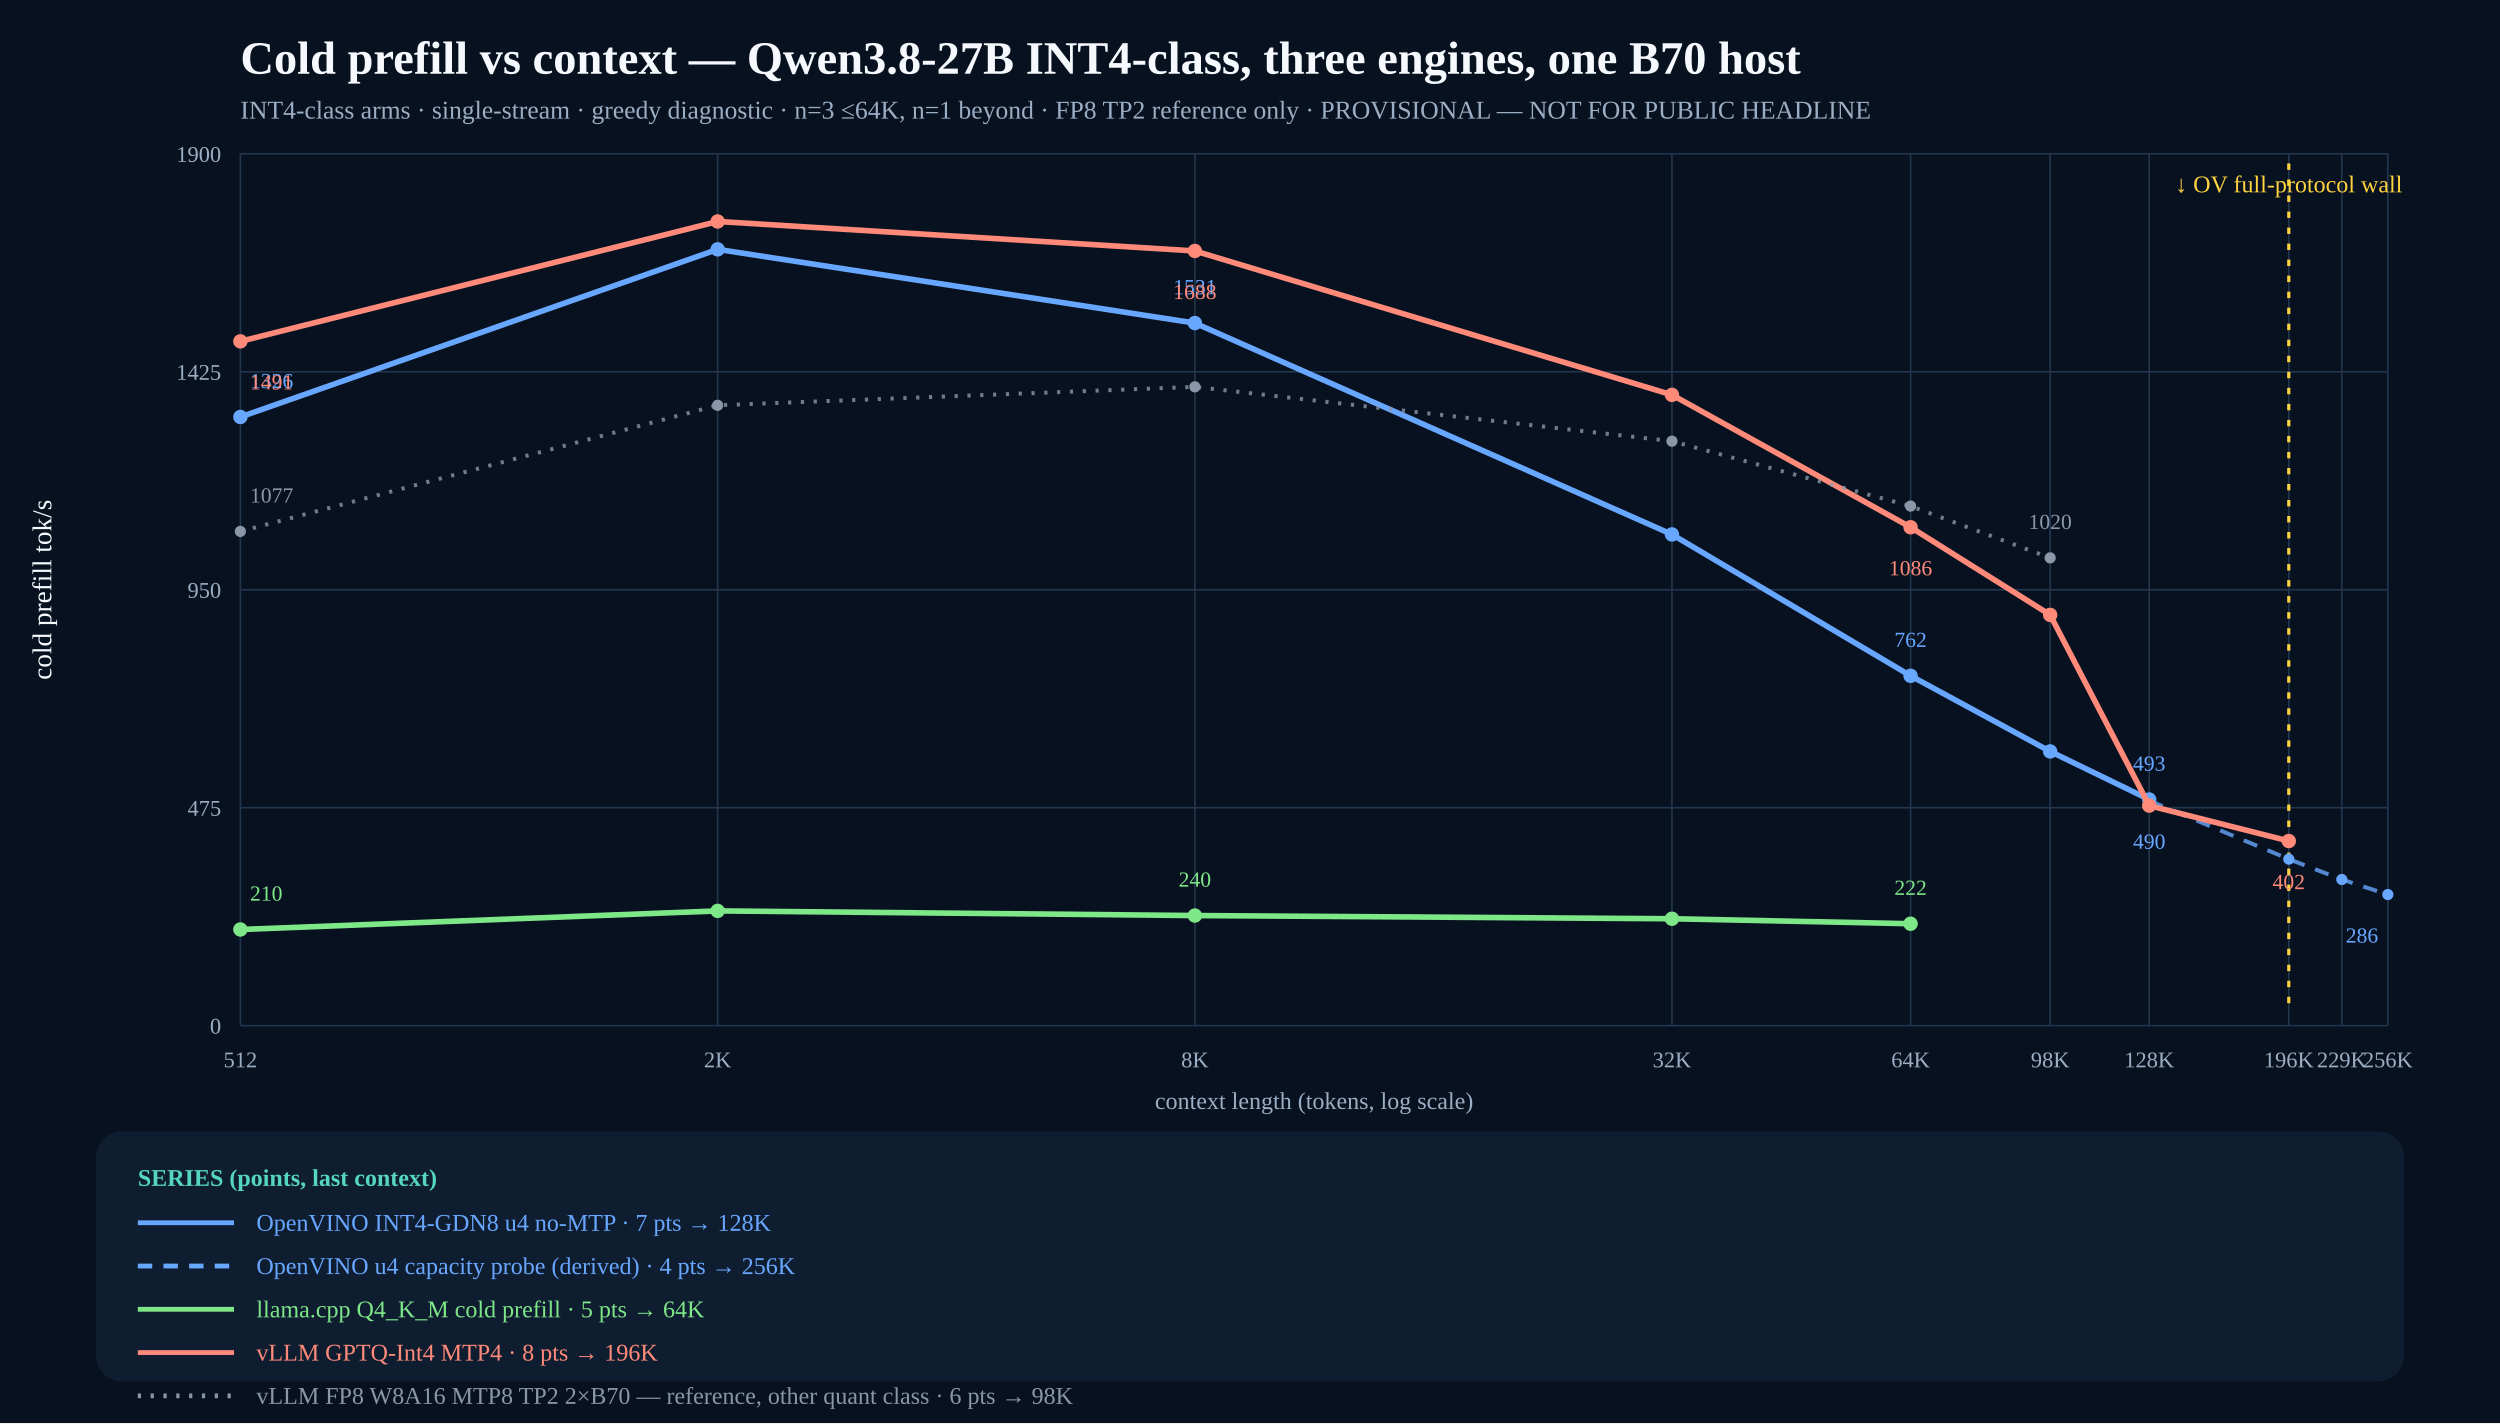
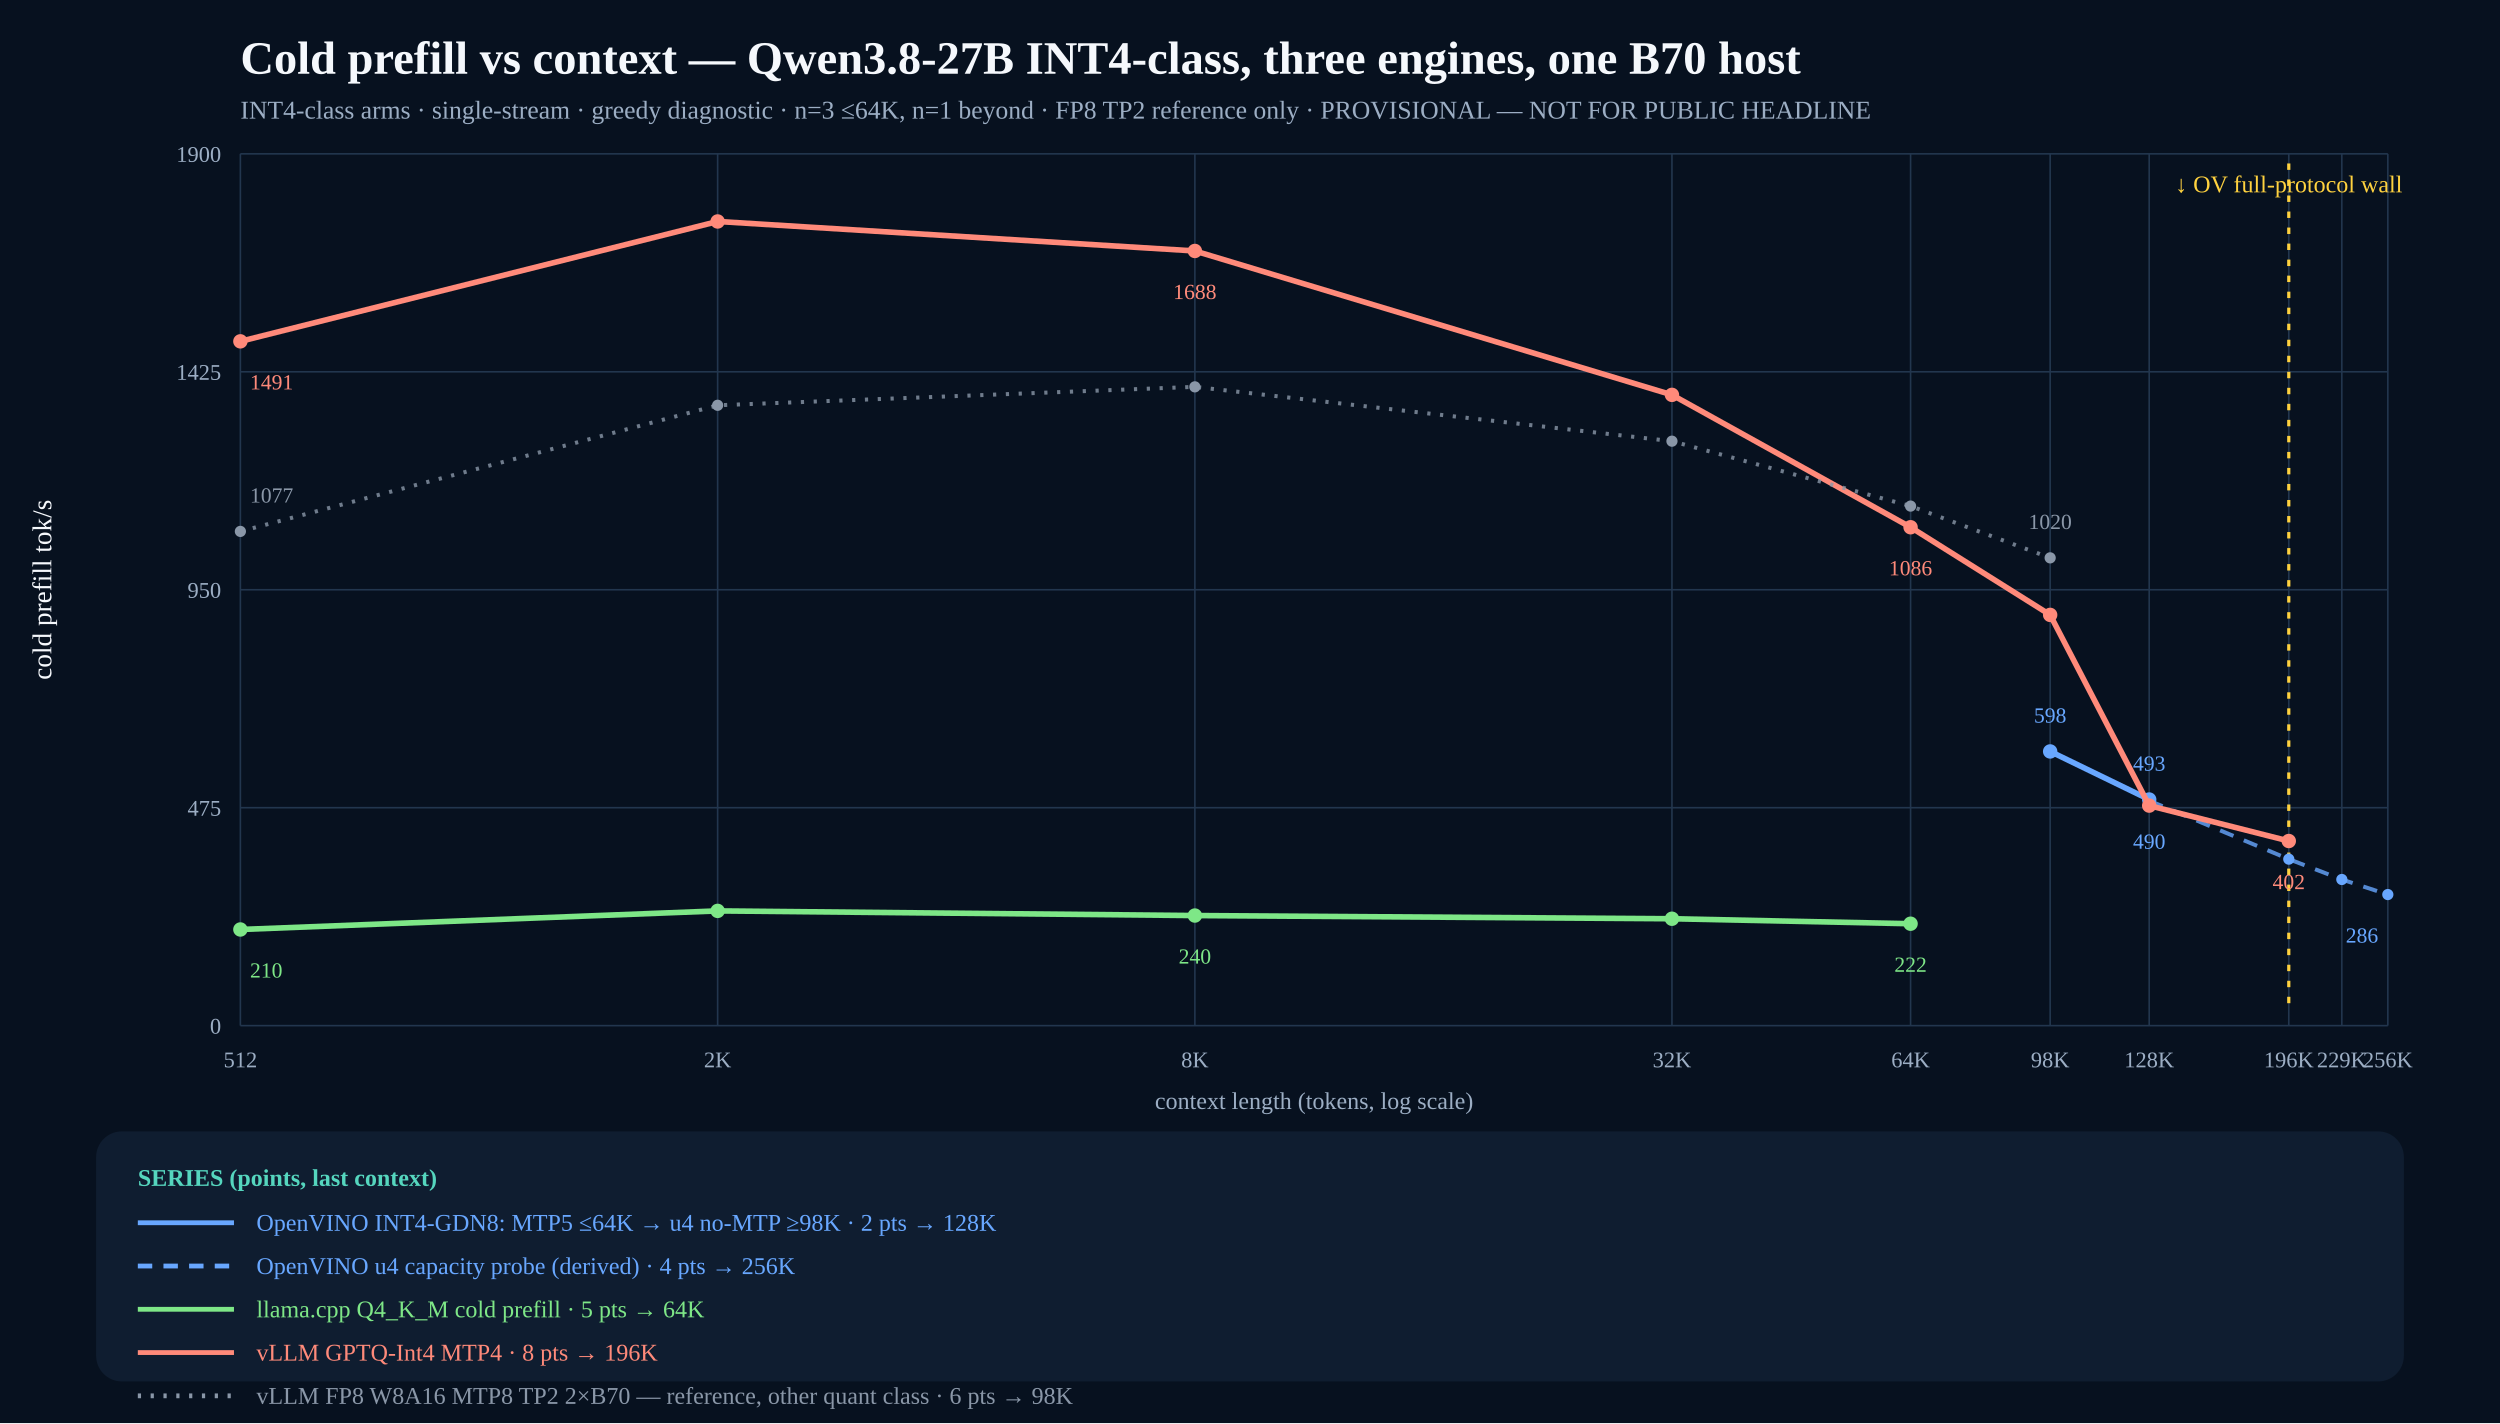
<svg xmlns="http://www.w3.org/2000/svg" width="1560" height="888" viewBox="0 0 1560 888">
  <rect width="1560" height="888" fill="#07111f" />
  <text x="150" y="46" fill="#f5f8fc" font-size="29" font-weight="700">Cold prefill vs context — Qwen3.8-27B INT4-class, three engines, one B70 host</text>
  <text x="150" y="74" fill="#9caec4" font-size="16">INT4-class arms · single-stream · greedy diagnostic · n=3 ≤64K, n=1 beyond · FP8 TP2 reference only · PROVISIONAL — NOT FOR PUBLIC HEADLINE</text>
  <line x1="150.0" y1="96" x2="150.0" y2="640" stroke="#22364e" stroke-width="1" />
  <text x="150.0" y="666" fill="#9caec4" font-size="14" text-anchor="middle">512</text>
  <line x1="447.8" y1="96" x2="447.8" y2="640" stroke="#22364e" stroke-width="1" />
  <text x="447.8" y="666" fill="#9caec4" font-size="14" text-anchor="middle">2K</text>
  <line x1="745.6" y1="96" x2="745.6" y2="640" stroke="#22364e" stroke-width="1" />
  <text x="745.6" y="666" fill="#9caec4" font-size="14" text-anchor="middle">8K</text>
  <line x1="1043.3" y1="96" x2="1043.3" y2="640" stroke="#22364e" stroke-width="1" />
  <text x="1043.3" y="666" fill="#9caec4" font-size="14" text-anchor="middle">32K</text>
  <line x1="1192.2" y1="96" x2="1192.2" y2="640" stroke="#22364e" stroke-width="1" />
  <text x="1192.2" y="666" fill="#9caec4" font-size="14" text-anchor="middle">64K</text>
  <line x1="1279.3" y1="96" x2="1279.3" y2="640" stroke="#22364e" stroke-width="1" />
  <text x="1279.3" y="666" fill="#9caec4" font-size="14" text-anchor="middle">98K</text>
  <line x1="1341.1" y1="96" x2="1341.1" y2="640" stroke="#22364e" stroke-width="1" />
  <text x="1341.1" y="666" fill="#9caec4" font-size="14" text-anchor="middle">128K</text>
  <line x1="1428.2" y1="96" x2="1428.2" y2="640" stroke="#22364e" stroke-width="1" />
  <text x="1428.2" y="666" fill="#9caec4" font-size="14" text-anchor="middle">196K</text>
  <line x1="1461.3" y1="96" x2="1461.3" y2="640" stroke="#22364e" stroke-width="1" />
  <text x="1461.3" y="666" fill="#9caec4" font-size="14" text-anchor="middle">229K</text>
  <line x1="1490.0" y1="96" x2="1490.0" y2="640" stroke="#22364e" stroke-width="1" />
  <text x="1490.0" y="666" fill="#9caec4" font-size="14" text-anchor="middle">256K</text>
  <line x1="150" y1="640.0" x2="1490" y2="640.0" stroke="#22364e" stroke-width="1" />
  <text x="138" y="645.0" fill="#9caec4" font-size="14" text-anchor="end">0</text>
  <line x1="150" y1="504.0" x2="1490" y2="504.0" stroke="#22364e" stroke-width="1" />
  <text x="138" y="509.0" fill="#9caec4" font-size="14" text-anchor="end">475</text>
  <line x1="150" y1="368.0" x2="1490" y2="368.0" stroke="#22364e" stroke-width="1" />
  <text x="138" y="373.0" fill="#9caec4" font-size="14" text-anchor="end">950</text>
  <line x1="150" y1="232.0" x2="1490" y2="232.0" stroke="#22364e" stroke-width="1" />
  <text x="138" y="237.0" fill="#9caec4" font-size="14" text-anchor="end">1425</text>
  <line x1="150" y1="96.0" x2="1490" y2="96.0" stroke="#22364e" stroke-width="1" />
  <text x="138" y="101.0" fill="#9caec4" font-size="14" text-anchor="end">1900</text>
  <text x="32" y="368.0" fill="#f5f8fc" font-size="17" text-anchor="middle" transform="rotate(-90 32 368.0)">cold prefill tok/s</text>
  <text x="820.0" y="692" fill="#9caec4" font-size="15" text-anchor="middle">context length (tokens, log scale)</text>
  <line x1="1428.2" y1="102" x2="1428.2" y2="632" stroke="#ffd23f" stroke-width="2" stroke-dasharray="4,6" />
  <text x="1428.2" y="120" fill="#ffd23f" font-size="15" text-anchor="middle">↓ OV full-protocol wall</text>
-   <polyline points="150.0,260.2 447.8,155.6 745.6,201.6 1043.3,333.5 1192.2,421.7 1279.3,468.9 1341.1,498.9" fill="none" stroke="#68a7ff" stroke-width="3.5" opacity="1.0" />
-   <circle cx="150.0" cy="260.2" r="4.5" fill="#68a7ff" />
-   <circle cx="447.8" cy="155.6" r="4.5" fill="#68a7ff" />
-   <circle cx="745.6" cy="201.6" r="4.5" fill="#68a7ff" />
-   <circle cx="1043.3" cy="333.5" r="4.5" fill="#68a7ff" />
-   <circle cx="1192.2" cy="421.7" r="4.5" fill="#68a7ff" />
+   <polyline points="1279.3,468.9 1341.1,498.9" fill="none" stroke="#68a7ff" stroke-width="3.5" opacity="1.0" />
  <circle cx="1279.3" cy="468.9" r="4.5" fill="#68a7ff" />
  <circle cx="1341.1" cy="498.9" r="4.5" fill="#68a7ff" />
-   <text x="156.0" y="242.2" fill="#68a7ff" font-size="13.5" text-anchor="start">1326</text>
-   <text x="745.6" y="183.6" fill="#68a7ff" font-size="13.5" text-anchor="middle">1531</text>
-   <text x="1192.2" y="403.7" fill="#68a7ff" font-size="13.5" text-anchor="middle">762</text>
+   <text x="1279.3" y="450.9" fill="#68a7ff" font-size="13.5" text-anchor="middle">598</text>
  <text x="1341.1" y="480.9" fill="#68a7ff" font-size="13.5" text-anchor="middle">493</text>
  <polyline points="1341.1,499.6 1428.2,536.1 1461.3,548.8 1490.0,558.2" fill="none" stroke="#68a7ff" stroke-width="2.5" opacity="0.8" stroke-dasharray="9,7" />
  <circle cx="1341.1" cy="499.6" r="3.5" fill="#68a7ff" />
  <circle cx="1428.2" cy="536.1" r="3.5" fill="#68a7ff" />
  <circle cx="1461.3" cy="548.8" r="3.5" fill="#68a7ff" />
  <circle cx="1490.0" cy="558.2" r="3.5" fill="#68a7ff" />
  <text x="1341.1" y="529.6" fill="#68a7ff" font-size="13.5" text-anchor="middle">490</text>
  <text x="1484.0" y="588.2" fill="#68a7ff" font-size="13.5" text-anchor="end">286</text>
  <polyline points="150.0,580.0 447.8,568.4 745.6,571.3 1043.3,573.3 1192.2,576.4" fill="none" stroke="#7ee787" stroke-width="3.5" opacity="1.0" />
  <circle cx="150.0" cy="580.0" r="4.5" fill="#7ee787" />
  <circle cx="447.8" cy="568.4" r="4.5" fill="#7ee787" />
  <circle cx="745.6" cy="571.3" r="4.5" fill="#7ee787" />
  <circle cx="1043.3" cy="573.3" r="4.5" fill="#7ee787" />
  <circle cx="1192.2" cy="576.4" r="4.5" fill="#7ee787" />
-   <text x="156.0" y="562.0" fill="#7ee787" font-size="13.5" text-anchor="start">210</text>
-   <text x="745.6" y="553.3" fill="#7ee787" font-size="13.5" text-anchor="middle">240</text>
-   <text x="1192.2" y="558.4" fill="#7ee787" font-size="13.5" text-anchor="middle">222</text>
+   <text x="156.0" y="610.0" fill="#7ee787" font-size="13.5" text-anchor="start">210</text>
+   <text x="745.6" y="601.3" fill="#7ee787" font-size="13.5" text-anchor="middle">240</text>
+   <text x="1192.2" y="606.4" fill="#7ee787" font-size="13.5" text-anchor="middle">222</text>
  <polyline points="150.0,213.0 447.8,138.2 745.6,156.6 1043.3,246.4 1192.2,329.0 1279.3,383.7 1341.1,502.7 1428.2,524.8" fill="none" stroke="#ff8a7a" stroke-width="3.5" opacity="1.0" />
  <circle cx="150.0" cy="213.0" r="4.5" fill="#ff8a7a" />
  <circle cx="447.8" cy="138.2" r="4.5" fill="#ff8a7a" />
  <circle cx="745.6" cy="156.6" r="4.5" fill="#ff8a7a" />
  <circle cx="1043.3" cy="246.4" r="4.5" fill="#ff8a7a" />
  <circle cx="1192.2" cy="329.0" r="4.5" fill="#ff8a7a" />
  <circle cx="1279.3" cy="383.7" r="4.5" fill="#ff8a7a" />
  <circle cx="1341.1" cy="502.7" r="4.5" fill="#ff8a7a" />
  <circle cx="1428.2" cy="524.8" r="4.5" fill="#ff8a7a" />
  <text x="156.0" y="243.0" fill="#ff8a7a" font-size="13.5" text-anchor="start">1491</text>
  <text x="745.6" y="186.6" fill="#ff8a7a" font-size="13.5" text-anchor="middle">1688</text>
  <text x="1192.2" y="359.0" fill="#ff8a7a" font-size="13.5" text-anchor="middle">1086</text>
  <text x="1428.2" y="554.8" fill="#ff8a7a" font-size="13.5" text-anchor="middle">402</text>
  <polyline points="150.0,331.6 447.8,252.9 745.6,241.4 1043.3,275.3 1192.2,315.8 1279.3,348.1" fill="none" stroke="#8a97a8" stroke-width="2.5" opacity="0.8" stroke-dasharray="2,6" />
  <circle cx="150.0" cy="331.6" r="3.5" fill="#8a97a8" />
  <circle cx="447.8" cy="252.9" r="3.5" fill="#8a97a8" />
  <circle cx="745.6" cy="241.4" r="3.5" fill="#8a97a8" />
  <circle cx="1043.3" cy="275.3" r="3.5" fill="#8a97a8" />
  <circle cx="1192.2" cy="315.8" r="3.5" fill="#8a97a8" />
  <circle cx="1279.3" cy="348.1" r="3.5" fill="#8a97a8" />
  <text x="156.0" y="313.6" fill="#8a97a8" font-size="13.5" text-anchor="start">1077</text>
  <text x="1279.3" y="330.1" fill="#8a97a8" font-size="13.5" text-anchor="middle">1020</text>
  <rect x="60" y="706" width="1440" height="156" rx="16" fill="#0f1d30" />
  <text x="86" y="740" fill="#55d6be" font-size="15" font-weight="700">SERIES (points, last context)</text>
  <line x1="86" y1="763" x2="146" y2="763" stroke="#68a7ff" stroke-width="3" />
-   <text x="160" y="768" fill="#68a7ff" font-size="15">OpenVINO INT4-GDN8 u4 no-MTP · 7 pts → 128K</text>
+   <text x="160" y="768" fill="#68a7ff" font-size="15">OpenVINO INT4-GDN8: MTP5 ≤64K → u4 no-MTP ≥98K · 2 pts → 128K</text>
  <line x1="86" y1="790" x2="146" y2="790" stroke="#68a7ff" stroke-width="3" stroke-dasharray="9,7" />
  <text x="160" y="795" fill="#68a7ff" font-size="15">OpenVINO u4 capacity probe (derived) · 4 pts → 256K</text>
  <line x1="86" y1="817" x2="146" y2="817" stroke="#7ee787" stroke-width="3" />
  <text x="160" y="822" fill="#7ee787" font-size="15">llama.cpp Q4_K_M cold prefill · 5 pts → 64K</text>
  <line x1="86" y1="844" x2="146" y2="844" stroke="#ff8a7a" stroke-width="3" />
  <text x="160" y="849" fill="#ff8a7a" font-size="15">vLLM GPTQ-Int4 MTP4 · 8 pts → 196K</text>
  <line x1="86" y1="871" x2="146" y2="871" stroke="#8a97a8" stroke-width="3" stroke-dasharray="2,6" />
  <text x="160" y="876" fill="#8a97a8" font-size="15">vLLM FP8 W8A16 MTP8 TP2 2×B70 — reference, other quant class · 6 pts → 98K</text>
-   <text x="86" y="905" fill="#ffd23f" font-size="14.5">⚠ yellow line @196K: OV full-protocol wall — CL_OUT_OF_RESOURCES (-5) with max_new_tokens=128; u8 KV + MTP crashes at 98K (-14); dashed OV points are 40-token capacity probes (196K/256K pass only there)</text>
+   <text x="86" y="905" fill="#ffd23f" font-size="14.5">⚠ OV curve switches draft OFF at ≥98K (MTP crashes at 98K u8 -14 / runs 3.1× slower than no-MTP) · yellow line @196K: full-protocol wall, CL_OUT_OF_RESOURCES (-5) with max_new_tokens=128; dashed points are 40-token capacity probes</text>
  <text x="86" y="927" fill="#9caec4" font-size="13.5">Evidence: results/2026/09/qw38-ov-mtp-20260914/ · regenerated by scripts/tmp/ov-mtp-20260914/render-ctx-sweep-svg.py · llama prefill is honest cold (no cache-prompt) · engine max ctx: llama.cpp 256K &gt; vLLM Int4 196K &gt; OV 131K (full protocol)</text>
</svg>
